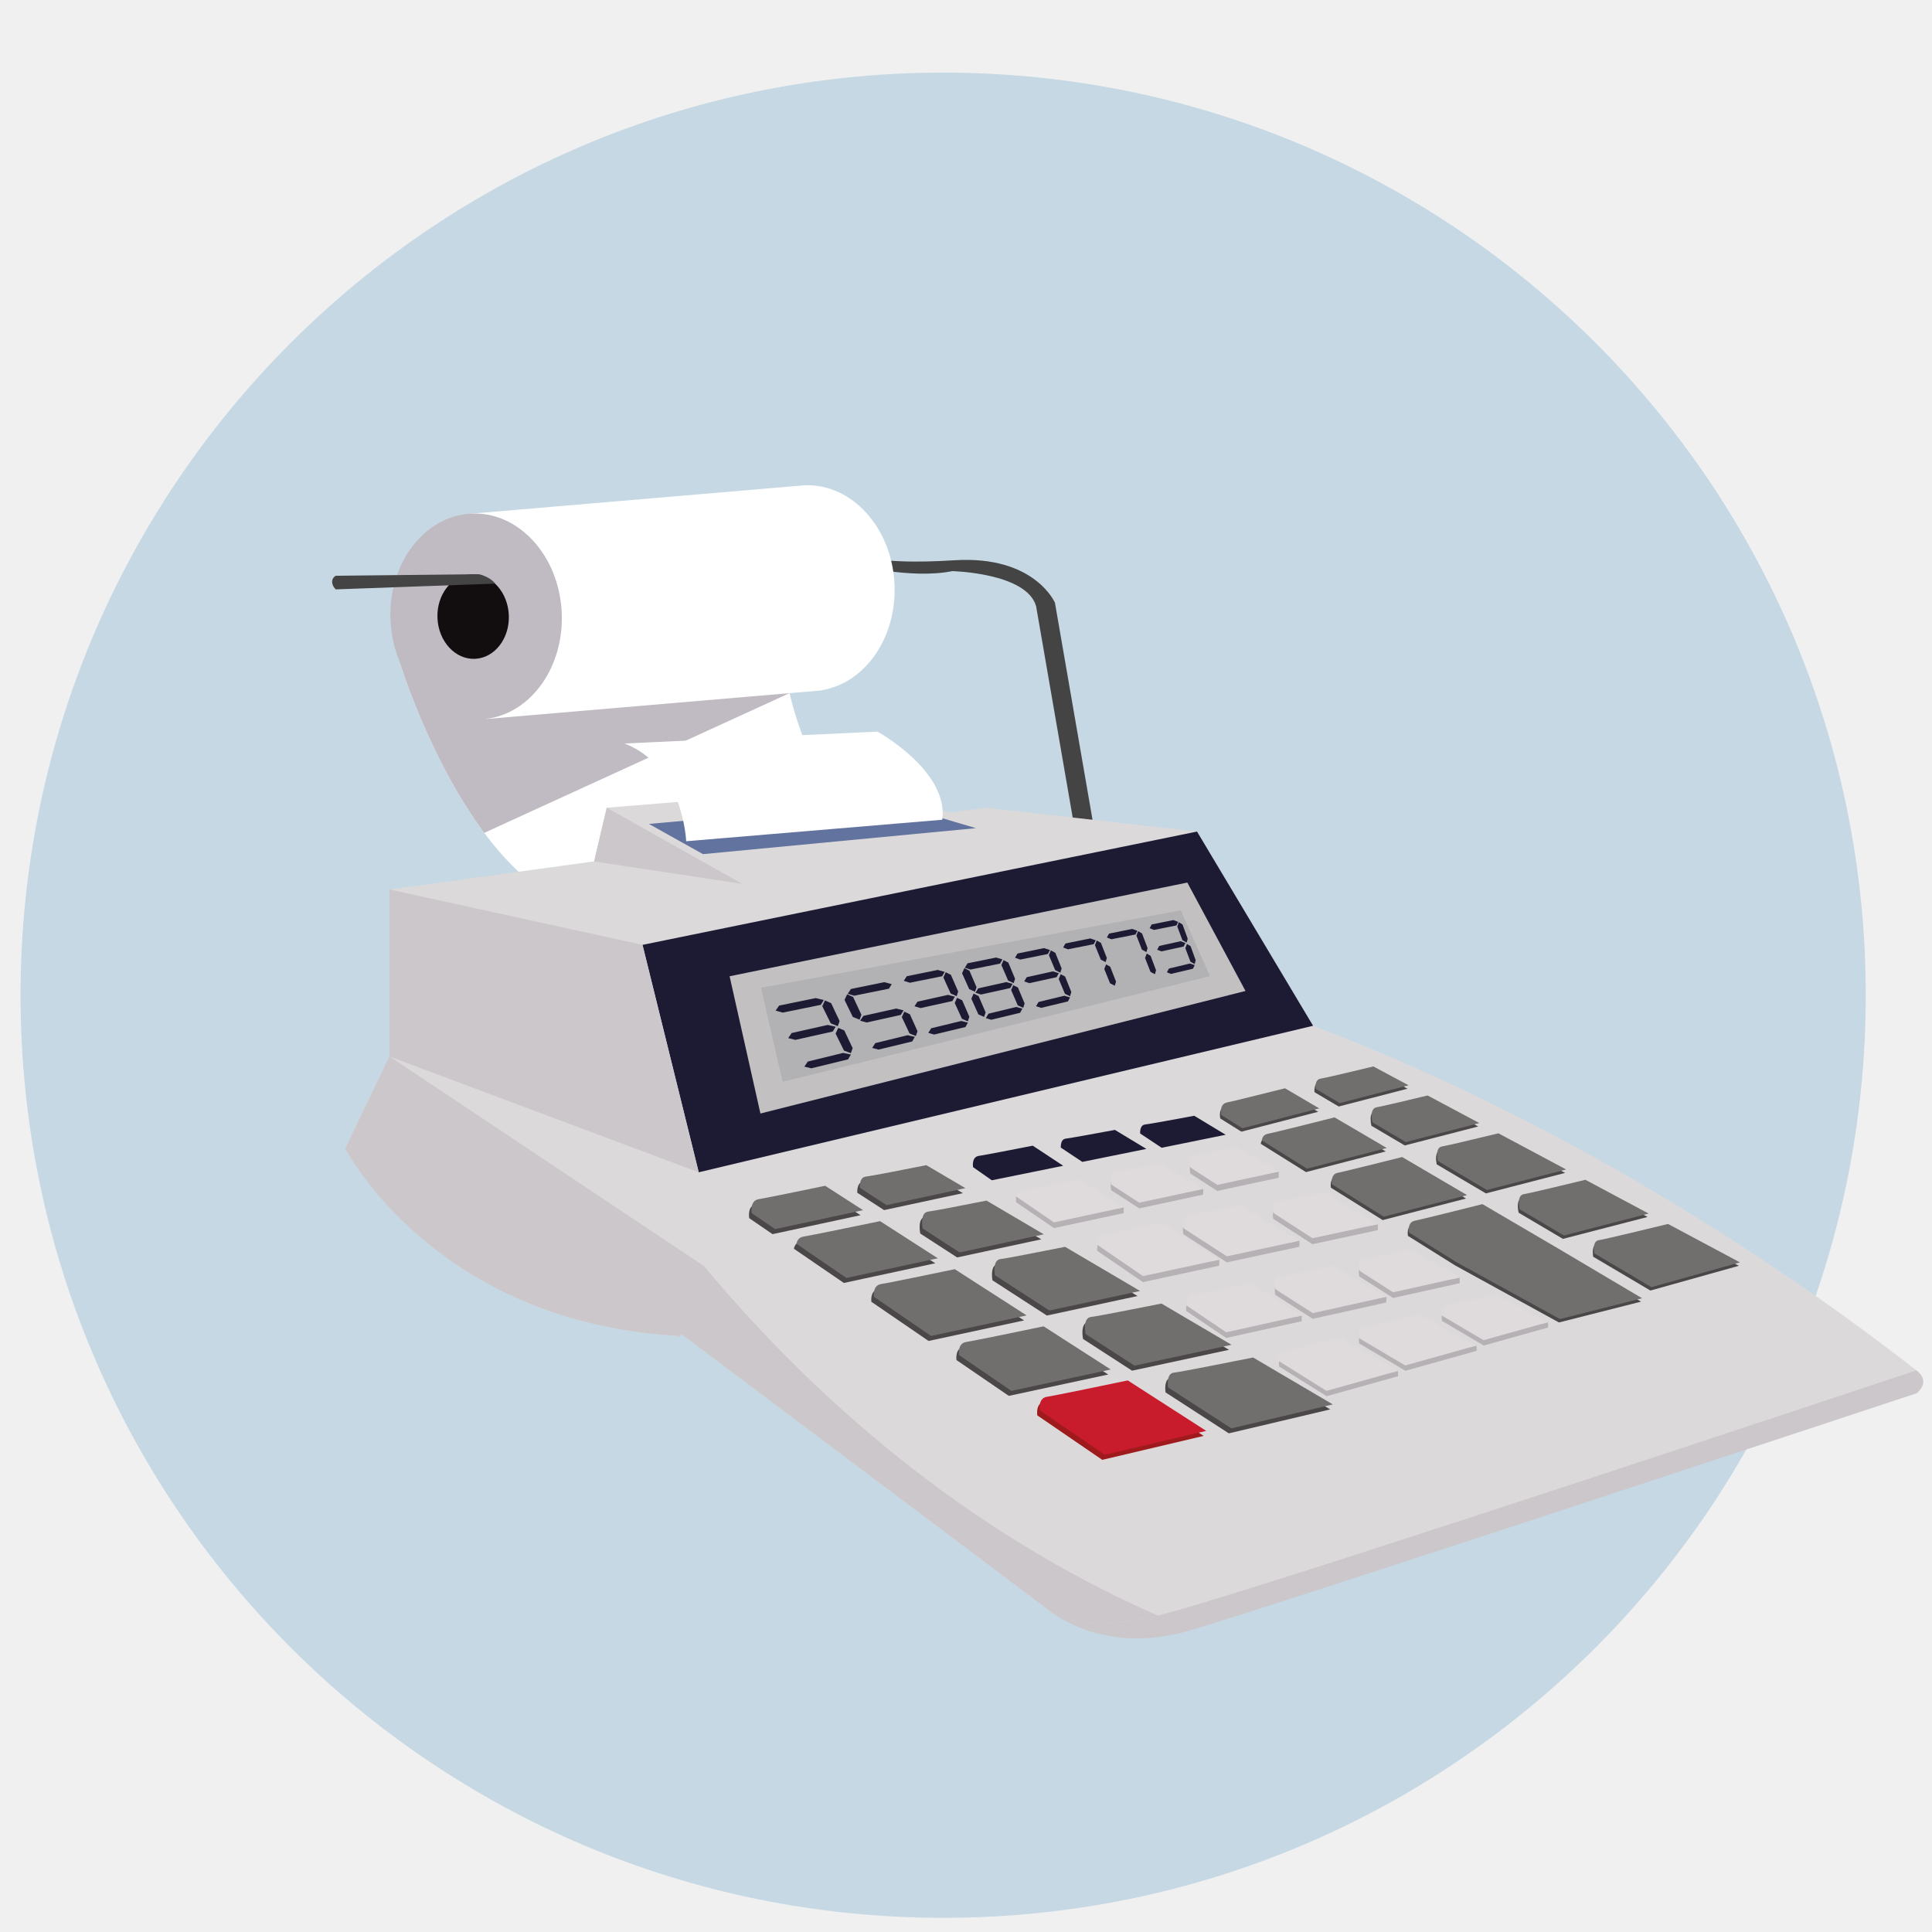
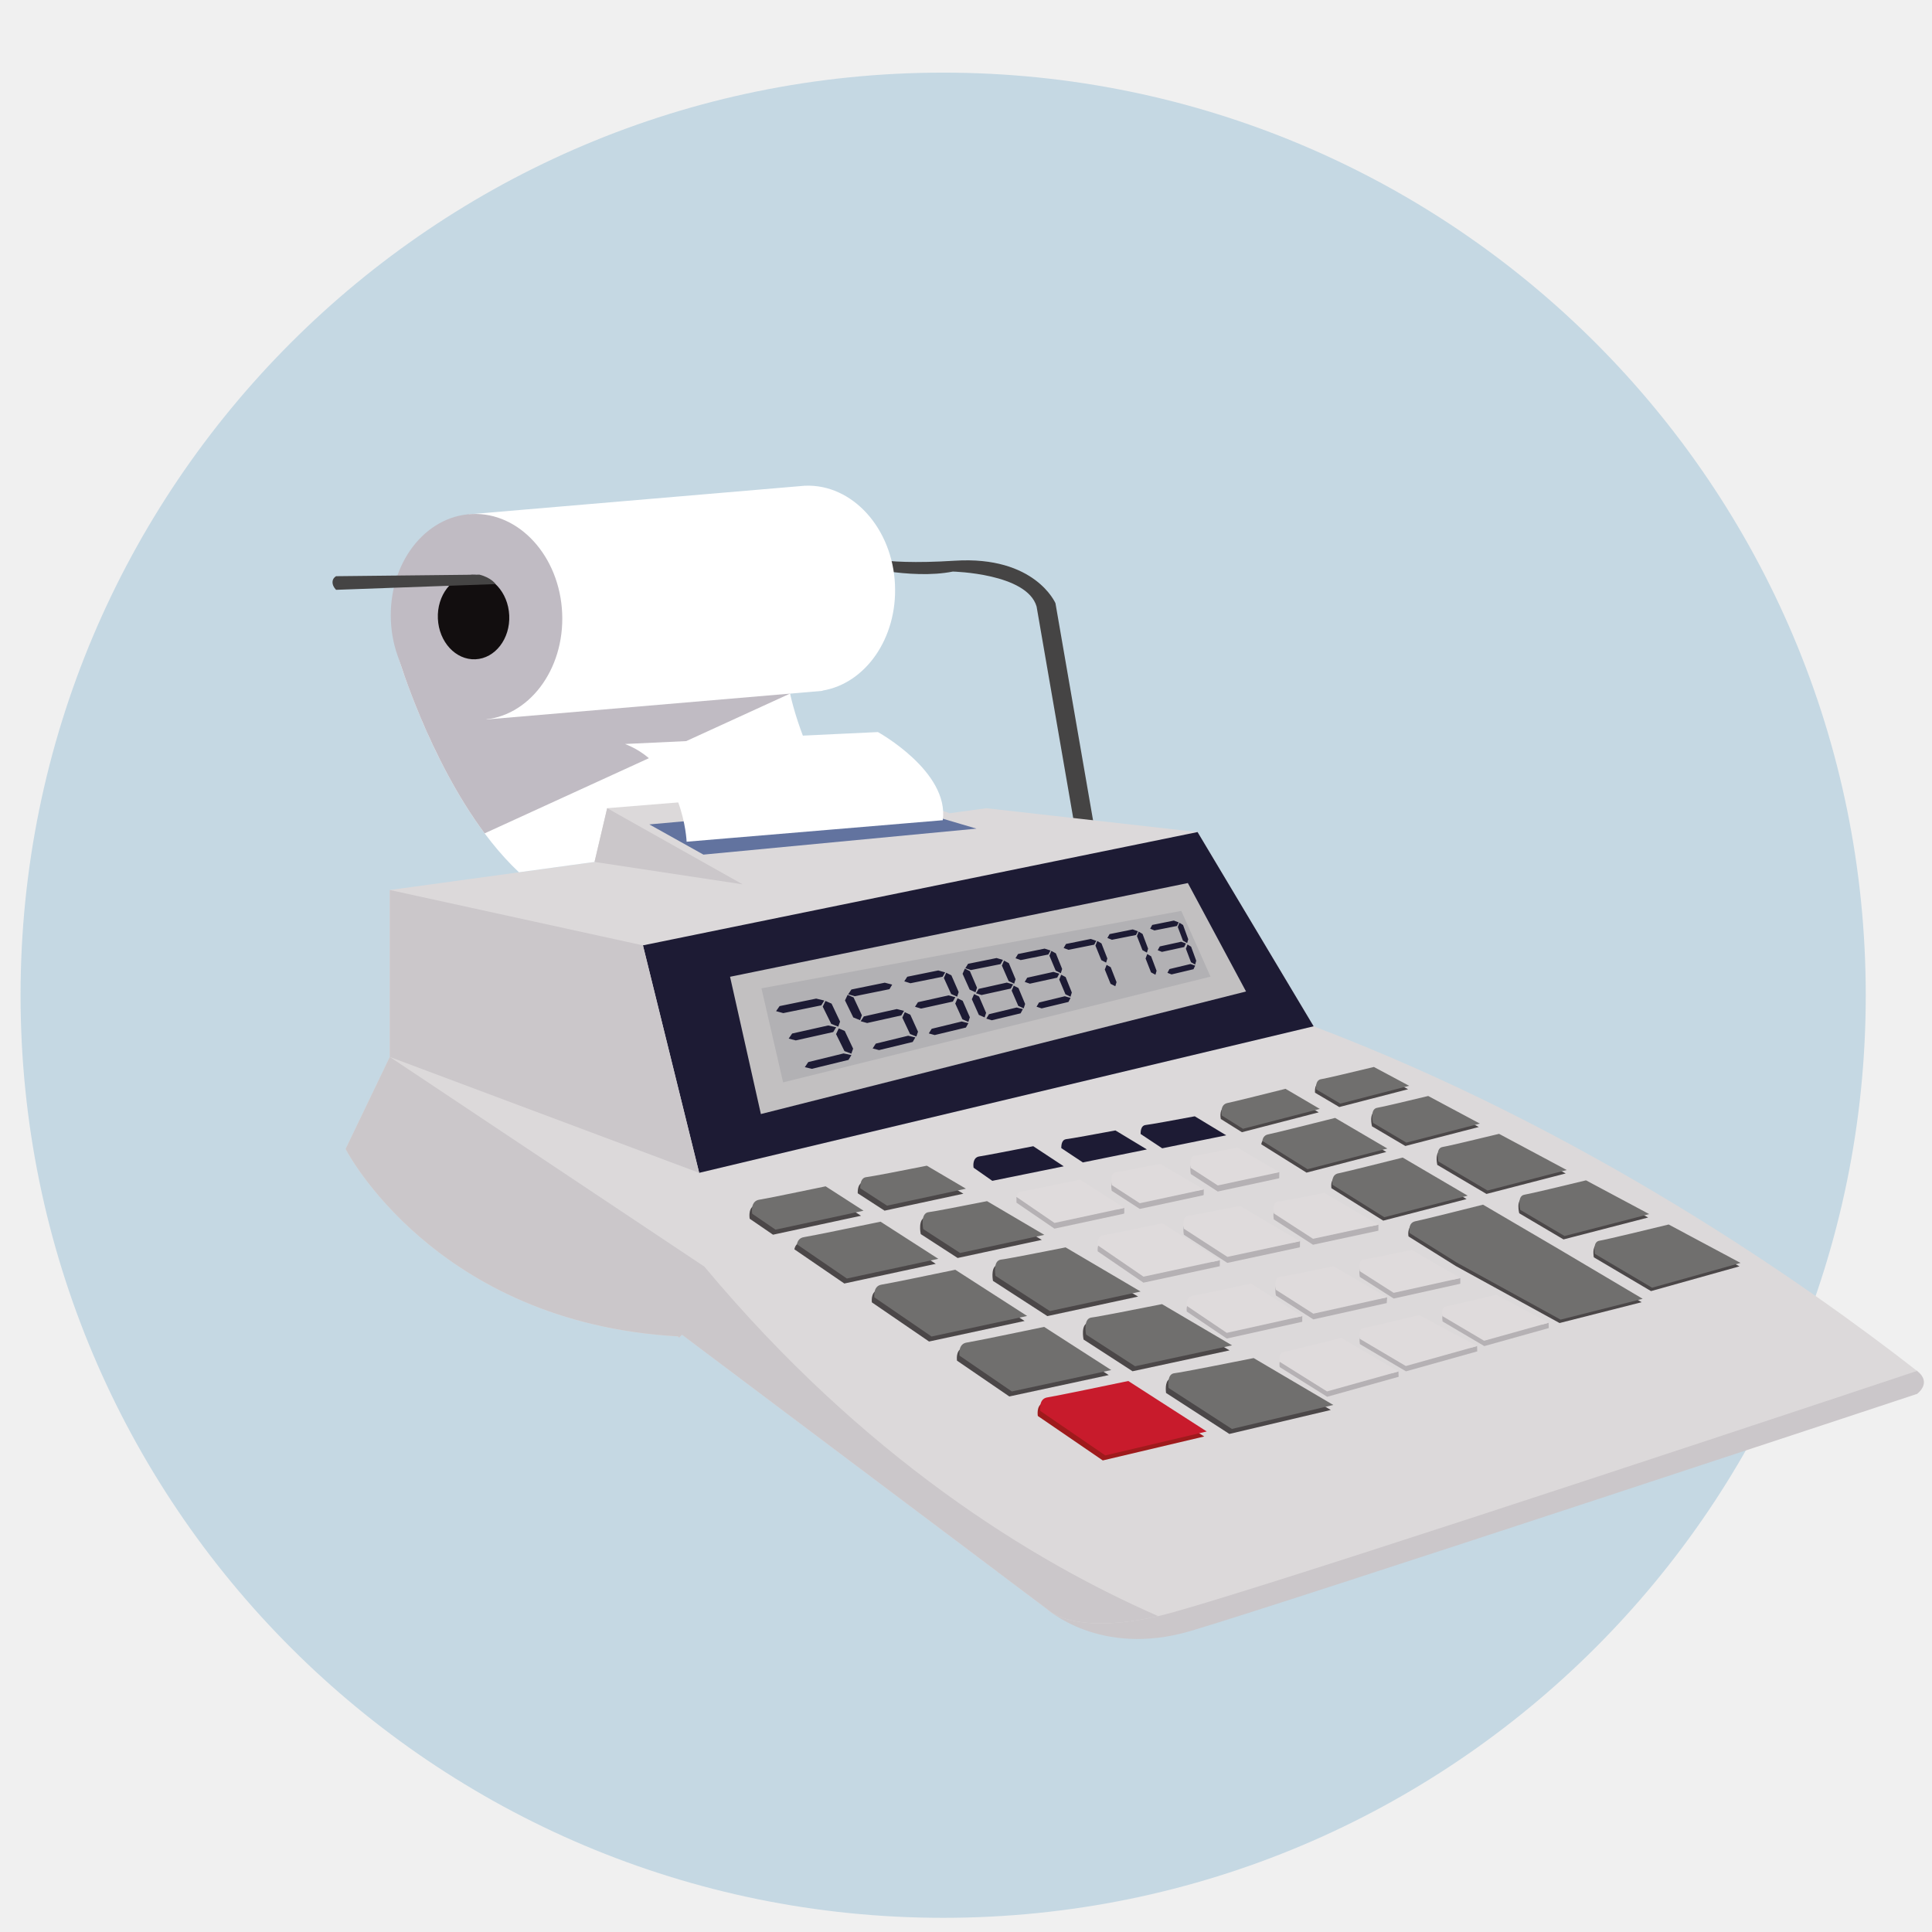
<svg xmlns="http://www.w3.org/2000/svg" width="250" height="250">
  <path d="M241.428 128.782a119.384 119.384 0 1 1-238.768 0 119.384 119.384 0 1 1 238.768 0z" fill="#c5d8e3" />
-   <g transform="matrix(1.60174 0 0 1.60174 -269.43 -278.72)">
+   <g transform="matrix(1.602 0 0 1.602 -269.43 -278.72)">
    <path d="M253.442 222.716s-1.635-3.856-8.138-3.443c-6.503.413-7.948-.516-7.948-.516l-6.297.516v1.032l5.986-.723s4.663 1.256 8.103.568c0 0 5.998.138 6.766 2.83l3.933 22.715 1.525-.264-3.933-22.714z" fill="#454444" />
    <path d="M248.695 300.896l4.016 3.018s4.292 3.96 11.587 1.825c7.294-2.134 58.736-19.166 58.736-19.166s1.242-.896 0-1.857c-1.242-.96-74.338 16.18-74.338 16.18z" fill="#cbc7ca" />
    <path d="M223.036 282.027l.237-.235 29.67 22.296s2.043 1.974 8.797.436c4.903-1.116 41.562-13.242 61.292-19.806-8.954-6.988-26.747-19.5-48.74-27.837l-9.376-15.69-17.066-1.926-48.18 6.606v13.488l-3.57 7.432s7.18 14.038 26.85 15.14l.086.097z" fill="#dcd9da" />
    <path d="M236.93 240.76s-4.84-6.61-5.355-13.532H200.41s3.392 11.308 9.69 17.21l26.83-3.677z" fill="#fff" />
    <path d="M232 230.002c-.205-.91-.356-1.838-.426-2.774H200.41s2.404 8.01 6.92 14.068l24.67-11.29v-.004z" fill="#c0bbc3" />
    <path fill="#1d1b34" d="M220.117 250.343l4.542 18.374 49.632-11.837-9.376-15.69" />
    <path fill="#c2c0c1" d="M227.153 252.88l2.49 11.088 39.188-9.9-4.7-8.758" />
    <path fill="#b2b1b4" d="M229.69 253.813l1.746 7.596 34.524-8.54-2.358-5.31" />
    <path d="M240.476 221.212c-.207-4.576-3.454-8.146-7.26-7.996v-.002l-.02.002h-.014c-.022 0-.043.006-.065.007l-27.058 2.304 1.41 16.57 27.157-2.313-.002-.02c3.477-.578 6.046-4.243 5.85-8.552z" fill="#fff" />
    <ellipse ry="8.319" rx="6.924" cy="223.803" cx="206.675" transform="rotate(-2.563 206.898 223.82)" fill="#c0bbc3" />
    <ellipse ry="3.415" rx="2.885" cy="223.814" cx="206.435" transform="rotate(-2.563 206.656 223.83)" fill="#120e0f" />
    <path fill="#dcd9da" d="M233.054 242.98l-16.848.623 1.02-4.34 21.127-1.72 6.546 2.125" />
    <path fill="#cbc7ca" d="M228.168 245.414l-10.94-6.15-1.022 4.34" />
    <path fill="#62739f" d="M220.633 240.573l4.37 2.44 22.055-2.098-7.057-2.08" />
    <path d="M223.644 241.97s-.228-6.053-4.974-7.893l20.426-.962s5.77 3.176 5.24 7.12l-20.692 1.736z" fill="#fff" />
    <path d="M223.036 282.027l.237-.235 29.67 22.296s2.043 1.974 8.797.436c-10.242-4.482-23.796-12.824-36.668-28.238l-25.402-16.93-3.57 7.433s7.18 14.037 26.85 15.138l.086.1z" fill="#cbc7ca" />
    <path fill="#cbc7ca" d="M224.66 268.717l-24.99-9.36V245.87l20.447 4.473" />
    <path d="M239.19 278.152c-.607.093-.61.747-.583 1.027l4.62 3.163 7.718-1.66-5.803-3.733c-1.73.36-5.367 1.112-5.953 1.202zM254.053 275.143c-1.86.37-4.737.935-5.213.988-.62.07-.494 1.06-.45 1.313l4.393 2.845 7.33-1.577-6.06-3.567zM232.908 274.318c-.364.056-.507.317-.56.576l4.036 2.763 7.387-1.59-4.666-3c-1.604.333-5.58 1.157-6.196 1.25zM247.71 271.41c-1.84.363-4.28.84-4.714.887-.702.078-.45 1.33-.44 1.368l2.98 1.93 6.8-1.463-4.627-2.723zM229.31 271.292c-.714.11-.593.994-.57 1.132l1.883 1.29 7.11-1.53-3.063-1.97c-1.86.384-4.837.997-5.36 1.078zM242.846 268.546c-1.854.368-4.44.873-4.89.923-.424.046-.5.52-.49.9l2.168 1.403 6.368-1.37-3.156-1.857z" fill="#4b4748" />
    <path d="M252.585 287.26c-.662.1-.604.874-.574 1.095l5.248 3.592 8.195-1.934-6.338-4.077c-1.285.27-5.867 1.22-6.53 1.323z" fill="#9f1a1c" />
    <path d="M257.74 285.052l-5.42-3.486c-1.56.325-5.636 1.17-6.258 1.265-.628.098-.608.794-.58 1.055l4.228 2.894 8.03-1.728z" fill="#4b4748" />
    <g fill="#4b4748">
      <path d="M255.708 282.182l3.957 2.562 7.834-1.686-5.66-3.33c-1.798.357-5.173 1.024-5.692 1.082-.713.08-.44 1.372-.44 1.372zM269.24 284.083c-1.388.278-5.8 1.158-6.4 1.224-.546.06-.514.83-.47 1.19l5.113 3.31 8.195-1.935-6.438-3.79z" />
    </g>
    <path d="M276.204 269.034c-.53.104-.51.68-.475.926l4.183 2.618 6.735-1.742-5.246-3.076c-1.51.38-4.686 1.173-5.198 1.274zM289.183 265.845c-1.626.393-4.138.995-4.555 1.06-.545.082-.397.948-.35 1.17l3.973 2.347 6.4-1.655-5.467-2.922zM270.534 265.886c-.318.063-.435.297-.472.528l3.654 2.286 6.447-1.668-4.22-2.474c-1.4.352-4.87 1.222-5.41 1.328zM283.46 262.786c-1.604.387-3.736.895-4.117.953-.616.093-.347 1.186-.338 1.22l2.694 1.59 5.934-1.534-4.173-2.23zM267.254 263.35c-.624.124-.486.898-.46 1.018l1.705 1.067 6.204-1.605-2.768-1.623c-1.623.406-4.223 1.054-4.682 1.144zM279.075 260.442c-1.62.39-3.88.93-4.273.99-.372.058-.42.48-.4.812l1.96 1.158 5.56-1.438-2.847-1.522z" fill="#4b4748" />
    <g fill="#4b4748">
      <path d="M290.897 271.983l3.577 2.112 6.838-1.77-5.104-2.727c-1.57.38-4.518 1.09-4.973 1.16-.626.097-.338 1.225-.338 1.225zM302.882 273.166c-1.212.295-5.065 1.23-5.59 1.31-.48.073-.423.75-.37 1.064l4.62 2.73 7.147-2-5.808-3.104z" />
    </g>
    <path d="M300.786 279.168l-6.753-4.002-1.244-.73-4.9-2.872c-1.363.343-4.92 1.235-5.465 1.34-.55.11-.507.72-.47.95l3.826 2.395 8.374 4.6 6.632-1.682z" fill="#4b4748" />
    <path d="M276.288 268.757c-.53.104-.51.68-.475.926l4.184 2.618 6.735-1.74-5.246-3.077c-1.51.38-4.685 1.174-5.198 1.274zM289.268 265.568c-1.626.393-4.138.995-4.555 1.06-.545.082-.397.948-.35 1.17l3.973 2.347 6.398-1.655-5.466-2.922zM270.618 265.61c-.318.062-.435.296-.472.527l3.654 2.286 6.447-1.668-4.22-2.474c-1.398.354-4.87 1.224-5.41 1.33zM283.546 262.51c-1.605.387-3.737.895-4.118.953-.616.094-.347 1.187-.338 1.22l2.694 1.592 5.935-1.535-4.174-2.23zM267.338 263.075c-.624.123-.486.897-.46 1.017l1.705 1.067 6.205-1.606-2.768-1.623c-1.622.407-4.222 1.055-4.682 1.145zM279.16 260.165c-1.62.39-3.88.93-4.274.99-.372.058-.42.48-.4.812l1.96 1.158 5.56-1.438-2.847-1.522z" fill="#706f6e" />
    <g fill="#706f6e">
      <path d="M290.98 271.707l3.578 2.113 6.838-1.77-5.104-2.727c-1.57.38-4.518 1.09-4.973 1.16-.627.095-.34 1.224-.34 1.224zM302.967 272.89c-1.212.295-5.065 1.23-5.59 1.31-.48.073-.423.75-.37 1.064l4.62 2.73 7.147-2-5.807-3.104z" />
    </g>
    <path d="M300.87 278.892l-6.753-4.002-1.244-.73-4.9-2.872c-1.362.343-4.92 1.235-5.464 1.34-.55.11-.508.72-.472.95l3.827 2.395 8.373 4.6 6.632-1.68z" fill="#706f6e" />
    <path d="M247.294 267.39c-.58.083-.49.8-.472.912l1.513 1.06 5.772-1.172-2.462-1.623c-1.508.295-3.925.764-4.35.824zM258.283 265.292c-1.505.28-3.605.666-3.97.703-.343.034-.408.418-.404.725l1.742 1.157 5.17-1.05-2.54-1.535zM264.69 264.15c-1.505.282-3.605.667-3.97.704-.343.034-.408.418-.404.725l1.743 1.156 5.17-1.05-2.54-1.535z" fill="#1d1b34" />
    <path d="M266.71 276.256l.004-.484-.556.13-4.083-2.626c-1.383.287-4.292.89-4.76.96-.484.076-.487.598-.465.822l3.695 2.53 6.17-1.33-.01-.006.005.004z" fill="#b5b1b4" />
    <path d="M257.32 273.753c-.485.075-.488.597-.466.82l3.695 2.53 6.17-1.328-4.64-2.984c-1.384.29-4.293.89-4.76.963z" fill="#dfdbdc" />
    <path d="M273.19 274.222l-.616.146-4.237-2.494c-1.49.296-3.79.748-4.172.79-.497.055-.396.846-.36 1.05l3.515 2.277 5.866-1.26-.077-.046.076.024.005-.486z" fill="#b5b1b4" />
    <path d="M268.342 271.39c-1.49.295-3.79.747-4.172.79-.497.054-.396.845-.36 1.05l3.515 2.276 5.866-1.262-4.848-2.855z" fill="#dfdbdc" />
    <path d="M258.997 271.54l-.55.13-3.02-1.943c-1.222.254-4.25.882-4.72.954-.06.01-.11.03-.157.053l-.264-.072.003.435c-.003.008-.007.016-.008.024l3.074 2.103 5.627-1.21-.048-.032.06.02.002-.46z" fill="#b5b1b4" />
    <path d="M250.71 270.22c-.276.043-.385.24-.425.44l3.074 2.103 5.626-1.21-3.555-2.288c-1.22.255-4.25.883-4.72.955z" fill="#dfdbdc" />
    <path d="M265.414 270.04l-.583.14-2.934-1.73c-1.396.277-3.25.64-3.58.676-.535.06-.342 1.01-.336 1.04l2.264 1.465 5.166-1.11-.066-.04.066.02.004-.46z" fill="#b5b1b4" />
    <path d="M261.9 267.99c-1.396.277-3.25.64-3.58.676-.535.06-.342 1.01-.336 1.04l2.264 1.465 5.166-1.11-3.514-2.07z" fill="#dfdbdc" />
    <path d="M280.655 284.896l-4.125-2.42c-.906.23-4.136 1.04-4.605 1.132-.468.092-.404.64-.376.797l3.836 2.4 5.77-1.614-.013-.43-.488.136z" fill="#b5b1b4" />
    <path d="M271.91 283.177c-.467.092-.403.64-.375.797l3.837 2.4 5.77-1.614-4.626-2.714c-.906.228-4.136 1.04-4.605 1.13z" fill="#dfdbdc" />
    <path d="M273.372 280.284l-.53.13-3.61-2.29c-1.185.255-4.28.918-4.754.993-.477.077-.46.606-.435.805l3.23 2.18 6.097-1.354-.012-.007.012.004.002-.46z" fill="#b5b1b4" />
    <path d="M273.372 280.288l-4.14-2.624c-1.184.255-4.28.918-4.753.993-.478.077-.46.606-.436.805l3.23 2.18 6.098-1.354z" fill="#dfdbdc" />
    <path d="M280.227 278.775l-.615.107-3.717-2.156c-1.366.282-3.93.805-4.324.852-.54.064-.327 1.046-.327 1.046l3.022 1.93 5.95-1.322-.02-.01.032-.447z" fill="#b5b1b4" />
    <path d="M271.244 278.164l3.022 1.93 5.95-1.322-4.32-2.505c-1.366.282-3.93.805-4.324.852-.542.062-.328 1.044-.328 1.044z" fill="#dfdbdc" />
    <path d="M287.506 283.134l-.014-.43-.52.145-4.142-2.215c-.977.238-4.082.99-4.506 1.056-.386.06-.34.605-.298.86l3.725 2.2 5.76-1.613-.004-.003z" fill="#b5b1b4" />
    <path d="M282.816 280.205c-.977.238-4.082.99-4.506 1.056-.386.06-.34.605-.298.86l3.725 2.2 5.76-1.613-4.68-2.502z" fill="#dfdbdc" />
    <path d="M279.524 272.907l-.61.126-3.76-2.215c-1.342.267-3.415.674-3.758.712-.448.05-.356.762-.325.945l3.168 2.05 5.282-1.136.004-.483z" fill="#b5b1b4" />
    <path d="M275.157 270.337c-1.34.267-3.414.674-3.757.712-.448.05-.356.76-.325.945l3.167 2.05 5.283-1.137-4.368-2.57z" fill="#dfdbdc" />
    <path d="M271.515 268.66l-.71.08-2.672-1.573c-1.342.266-3.124.613-3.442.65-.512.056-.327.97-.32.998l2.175 1.41 4.966-1.07-.03-.02.03.013.005-.488z" fill="#b5b1b4" />
    <path d="M268.137 266.678c-1.342.266-3.124.613-3.442.65-.513.056-.328.97-.322.998l2.176 1.41 4.965-1.07-3.378-1.988z" fill="#dfdbdc" />
    <path d="M286.137 277.674v-.46l-.57.13-3.336-1.936c-1.235.255-3.554.73-3.91.77-.492.06-.298.947-.298.947l2.734 1.745 5.38-1.194h.003l-.003-.002z" fill="#b5b1b4" />
    <path d="M278.023 276.665l2.734 1.745 5.383-1.195-3.908-2.267c-1.236.255-3.555.73-3.912.77-.49.06-.297.947-.297.947z" fill="#dfdbdc" />
    <path d="M293.283 281.25l-.014-.422-.51.143-3.706-1.98c-.884.215-3.693.896-4.076.955-.35.053-.308.547-.27.776l3.37 1.99 5.196-1.454.01.002v-.005h.003l-.004-.003z" fill="#b5b1b4" />
    <path d="M289.04 278.56c-.885.215-3.694.897-4.077.955-.35.053-.308.547-.27.776l3.37 1.99 5.21-1.457-4.234-2.263z" fill="#dfdbdc" />
    <path d="M239.392 277.747c-.606.093-.61.747-.582 1.027l4.62 3.164 7.718-1.66-5.803-3.733c-1.73.36-5.367 1.112-5.953 1.202zM254.256 274.738c-1.86.37-4.737.935-5.213.987-.62.07-.494 1.058-.45 1.312l4.393 2.845 7.33-1.577-6.06-3.567zM233.112 273.914c-.364.056-.507.317-.56.576l4.036 2.763 7.387-1.59-4.667-3c-1.604.332-5.582 1.156-6.196 1.25zM247.912 271.004c-1.838.364-4.278.84-4.713.888-.703.078-.45 1.33-.442 1.368l2.98 1.93 6.8-1.463-4.626-2.723zM229.512 270.887c-.713.11-.592.994-.57 1.132l1.884 1.288 7.11-1.53-3.063-1.97c-1.86.386-4.836 1-5.36 1.08zM243.05 268.14c-1.855.37-4.442.874-4.89.924-.425.047-.5.522-.49.9l2.167 1.404 6.368-1.37-3.156-1.857z" fill="#706f6e" />
    <path d="M252.788 286.854c-.662.102-.604.875-.574 1.096l5.247 3.592 8.196-1.934-6.338-4.077c-1.285.27-5.867 1.222-6.53 1.324z" fill="#c81b2c" />
    <path d="M257.942 284.647l-5.42-3.486c-1.56.326-5.635 1.17-6.257 1.266-.628.097-.608.793-.58 1.054l4.228 2.894 8.03-1.727z" fill="#706f6e" />
    <g fill="#706f6e">
      <path d="M255.91 281.777l3.958 2.562 7.834-1.687-5.66-3.33c-1.797.357-5.172 1.024-5.69 1.082-.714.08-.44 1.372-.44 1.372zM269.443 283.68c-1.388.277-5.8 1.157-6.4 1.223-.546.06-.514.83-.47 1.19l5.113 3.31 8.195-1.935-6.437-3.79z" />
    </g>
    <path fill="#1d1b34" d="M231.452 255.815l3.07-.626.242-.39-.655-.156-2.955.606-.284.408M237.226 254.45l2.803-.567.22-.37-.598-.155-2.697.55-.26.387M238.225 256.616l2.76-.613.218-.37-.59-.145-2.655.594-.255.388M239.187 258.804l2.718-.657.215-.37-.58-.135-2.616.637-.252.39M232.46 258.02l3.024-.674.24-.39-.646-.144-2.91.652-.28.41M233.756 260.316l2.964-.722.235-.39-.633-.132-2.853.698-.276.412M234.853 254.843l-.214.45.686 1.392.568.223.147-.407-.687-1.452-.474-.208M236.645 254.347l-.208.443.67 1.375.55.222.143-.4-.67-1.436-.46-.205M241.26 255.752l-.192.43.62 1.317.513.207.133-.388-.622-1.376-.427-.194M254.49 250.703l2.08-.416.164-.312-.446-.15-2 .405-.19.326M256.81 249.998l-.144.365.474 1.17.388.203.1-.332-.476-1.22-.324-.187M257.565 251.93l-.143.366.468 1.153.382.194.098-.33-.47-1.206-.318-.18M246.608 252.338l2.397-.48.19-.34-.514-.152-2.304.467-.22.353M247.465 254.354l2.362-.52.187-.34-.506-.143-2.272.506-.217.355M248.292 256.393l2.33-.56.183-.34-.5-.132-2.24.543-.213.356M246.112 252.233l-.177.406.573 1.278.47.215.123-.368-.573-1.336-.394-.2M250.063 253.606l-.164.394.534 1.23.44.202.113-.357-.537-1.284-.367-.186M249.278 251.585l-.167.393.544 1.248.446.21.114-.356-.544-1.302-.372-.195M246.86 254.29l-.176.406.566 1.263.465.204.12-.368-.567-1.318-.388-.19M235.926 257.062l-.21.45.676 1.37.558.21.144-.406-.677-1.43-.466-.197M241.72 253.403l2.604-.525.205-.353-.558-.156-2.505.508-.24.37M242.58 255.45l2.567-.566.203-.355-.55-.146-2.47.55-.237.37M243.682 257.588l2.523-.607.2-.355-.54-.134-2.427.59-.233.373M244.606 252.565l-.182.412.588 1.295.483.215.125-.373-.59-1.352-.403-.2M245.523 254.63l-.18.412.58 1.275.477.206.122-.373-.58-1.332-.397-.19M258 249.892l1.944-.387.153-.3-.418-.15-1.87.378-.178.314M260.154 249.24l-.135.352.444 1.136.363.2.093-.32-.446-1.186-.304-.182M260.85 251.05l-.134.353.44 1.12.358.193.09-.32-.44-1.17-.3-.176M261.43 249.137l1.82-.36.142-.29-.39-.146-1.748.352-.166.302M262.037 250.87l1.797-.39.14-.29-.385-.14-1.728.38-.164.304M262.816 252.69l1.77-.42.138-.29-.38-.13-1.7.408-.162.304M263.445 248.522l-.126.34.416 1.1.34.196.087-.308-.418-1.15-.284-.178M264.097 250.278l-.124.34.412 1.087.336.188.086-.308-.413-1.135-.28-.173M250.63 251.532l2.232-.45.176-.323-.478-.153-2.146.436-.205.34M251.37 253.438l2.203-.484.174-.326-.472-.143-2.12.47-.2.34M252.32 255.434l2.166-.52.17-.327-.464-.133-2.082.505-.2.34M253.104 250.797l-.155.38.506 1.207.416.207.106-.343-.508-1.26-.347-.19M253.896 252.723l-.153.38.5 1.19.41.2.105-.344-.5-1.245-.344-.183" />
  </g>
-   <path d="M61.988 74.303l-18.545.2s-.466.227-.466.782c0 .556.466.98.466.98l20.635-.743c-.002 0-.538-.828-2.09-1.22z" fill="#454444" />
+   <path d="M62.04 74.36l-18.547.2s-.466.227-.466.783.466.98.466.98l20.64-.743c-.003 0-.54-.828-2.092-1.22z" fill="#454444" />
</svg>
